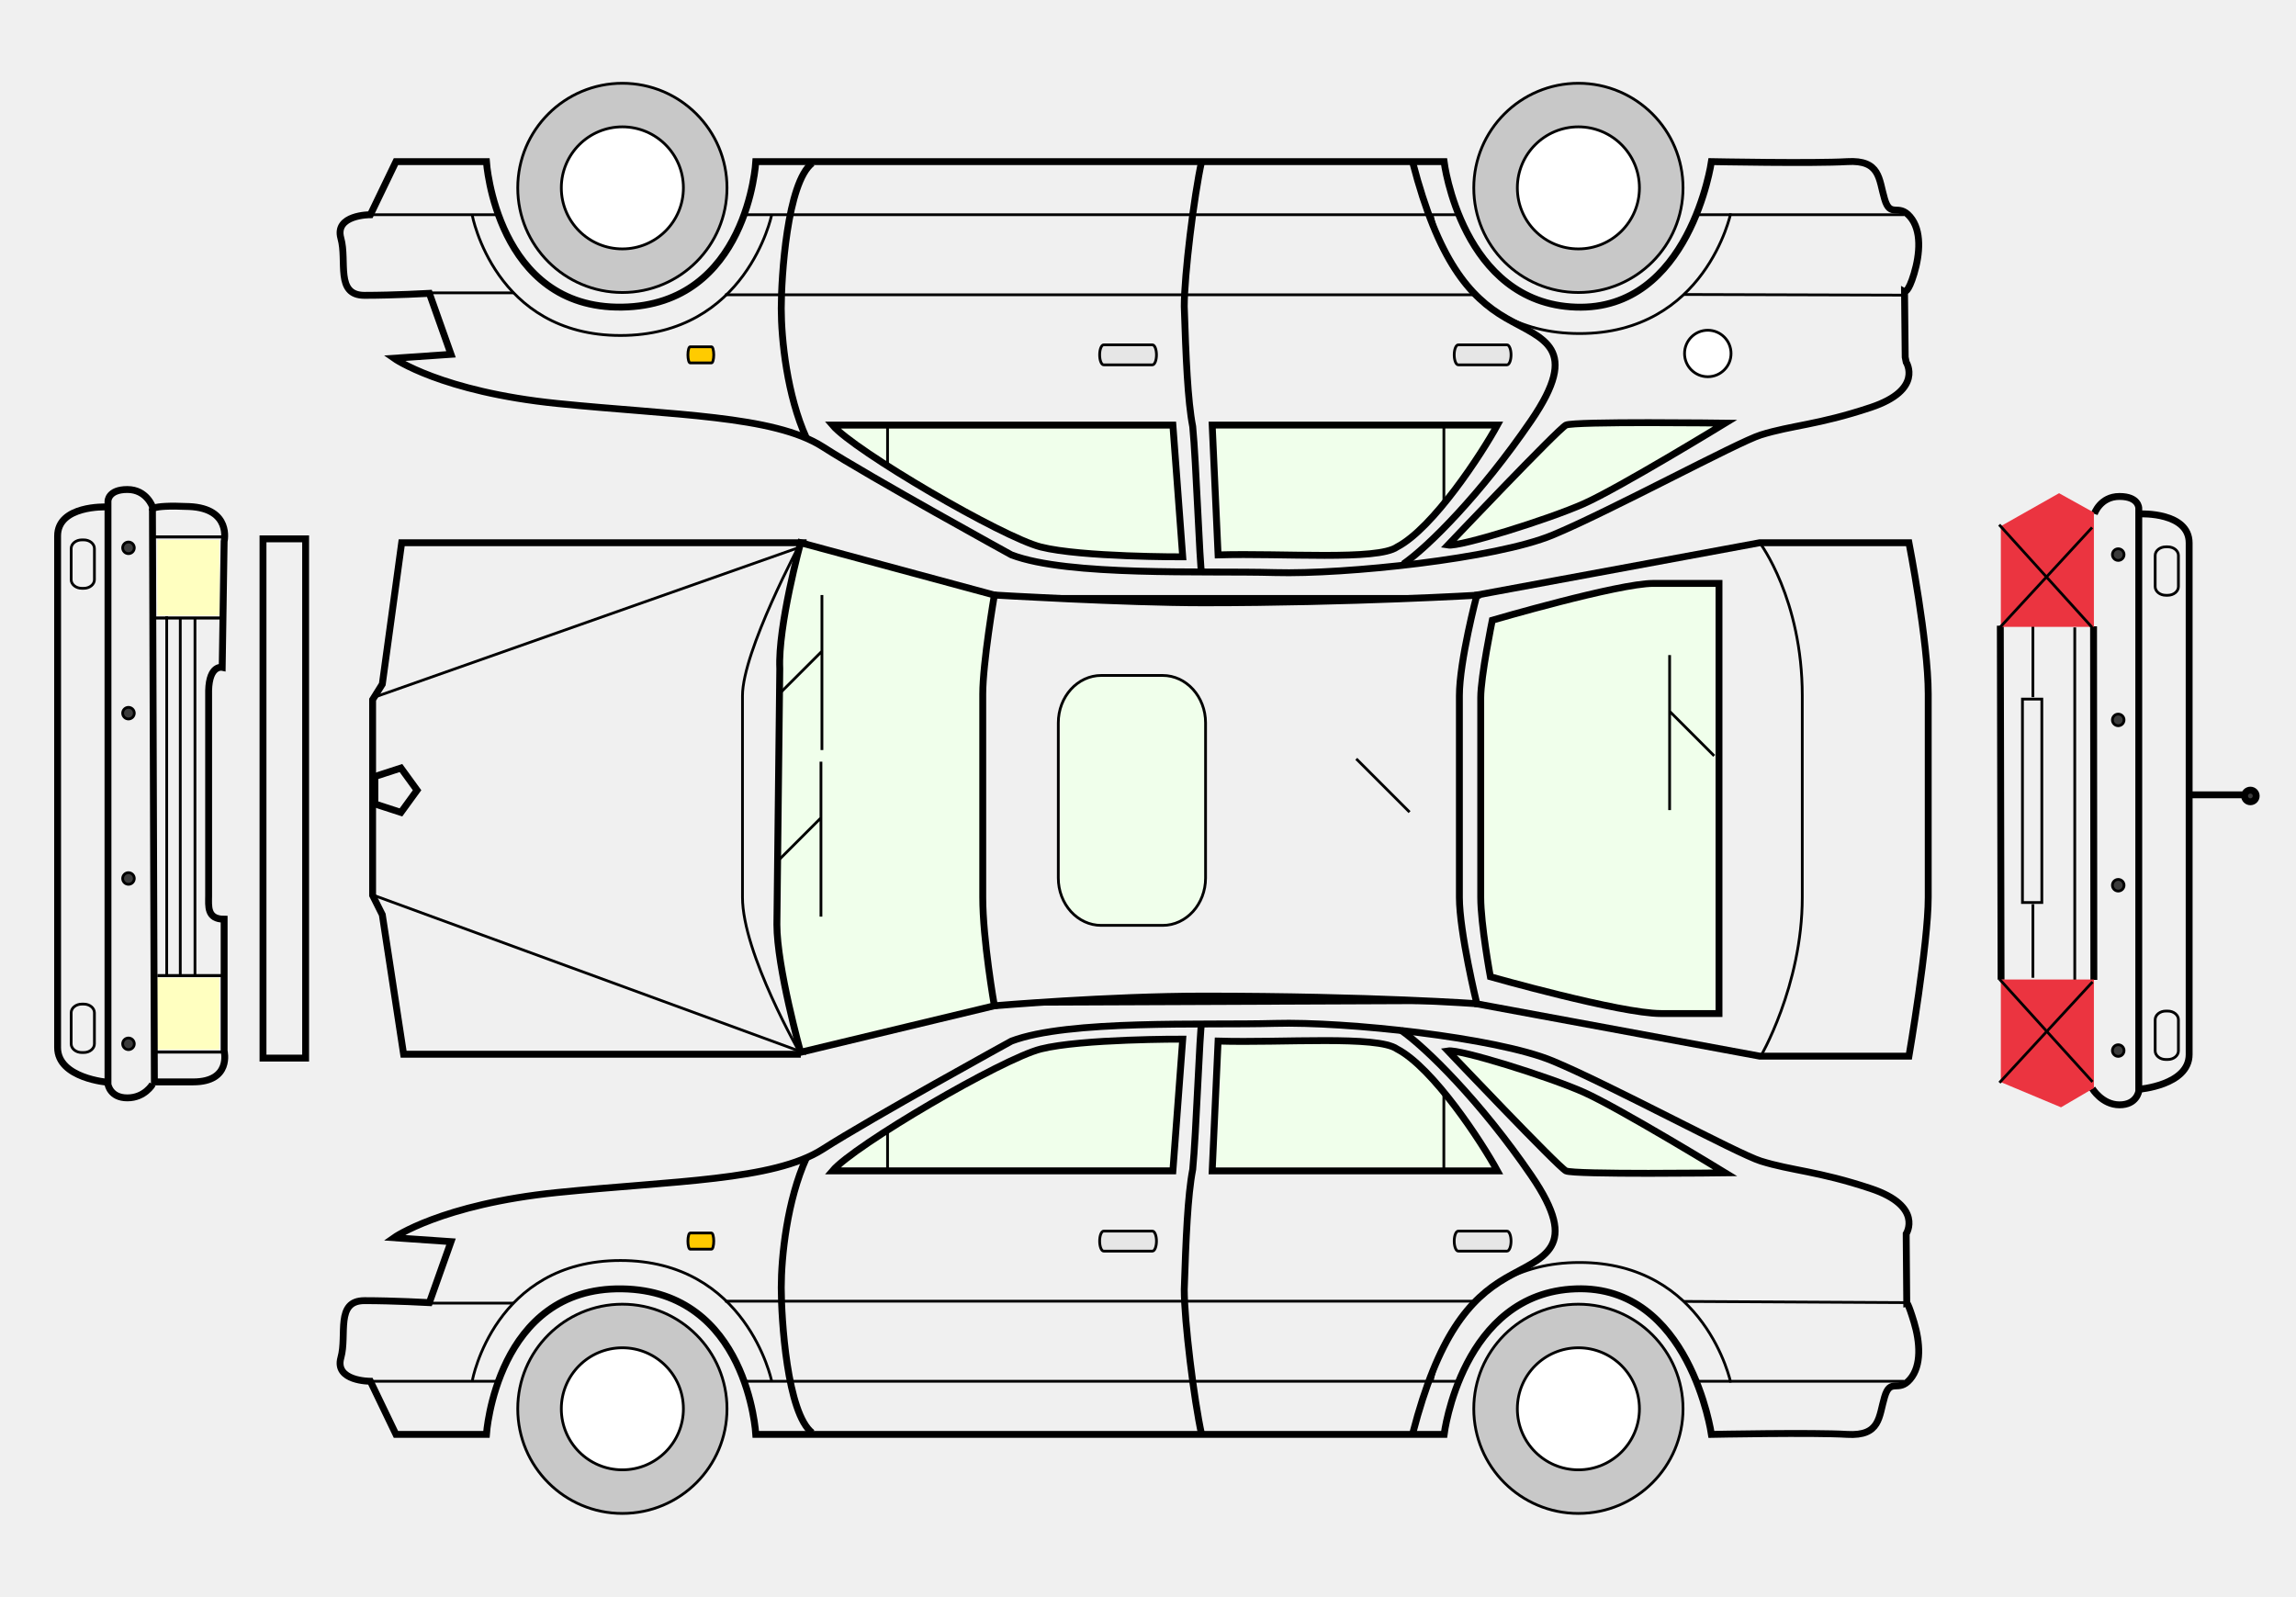
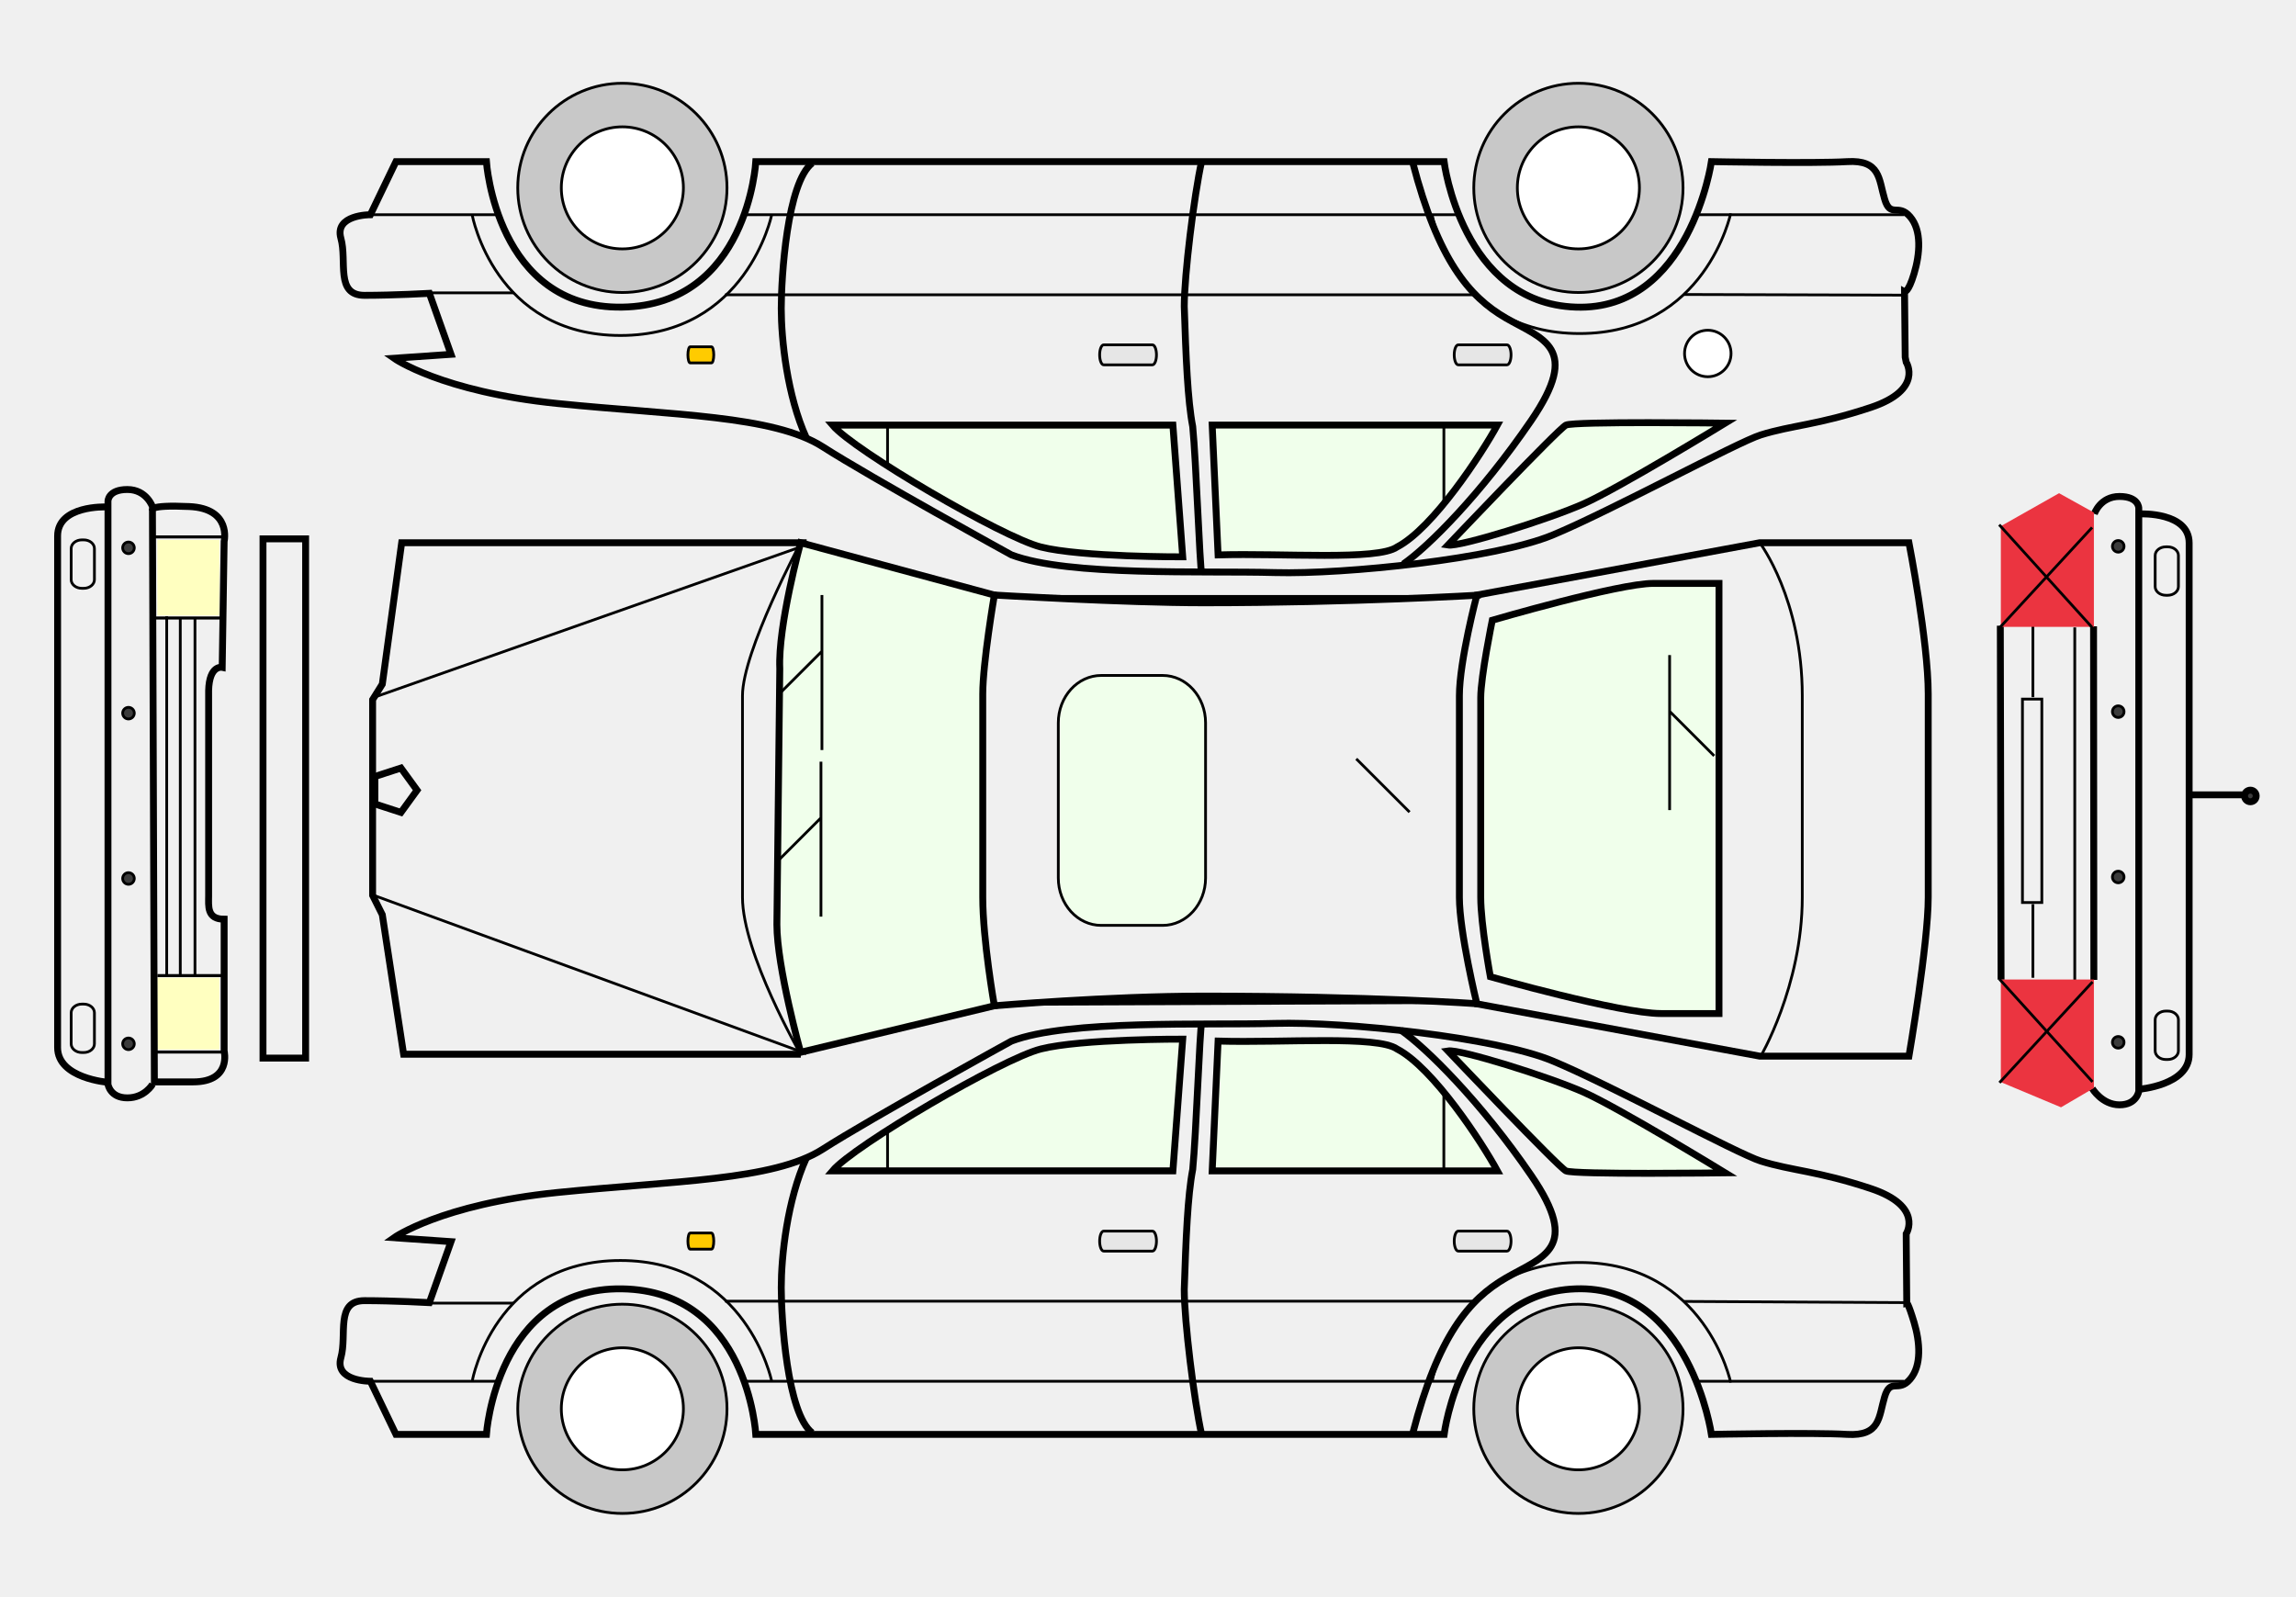
<svg xmlns="http://www.w3.org/2000/svg" id="svg2" viewBox="0 0 1668 1160" version="1.1">
  <g id="on-tampon" transform="translate(268.2148,-256.072)">
    <rect id="sol-on-sis" style="fill:none;stroke:#000000;stroke-width:2" rx="7.742" ry="6.284" height="35.19" width="16.891" y="985.57" x="-216.51" />
    <rect id="sag-on-sis" style="fill:none;stroke:#000000;stroke-width:2" rx="7.742" ry="6.284" height="35.19" width="16.891" y="648.31" x="-216.51" />
    <path id="path4381" style="fill:none;stroke:#000000;stroke-width:5" d="m -191.18,624.38 c 0,0 -35.19,-1.41 -35.19,21.11 v 371.61 c 0,22.5 36.6,25.3 36.6,25.3" />
    <path id="path4377" style="fill:none;stroke:#000000;stroke-width:5" d="m -157.39,624.38 c 0,0 -4.23,-12.67 -18.3,-12.67 -14.08,0 -14.08,8.45 -14.08,8.45 v 423.64 c 0,0 1.41,9.9 14.08,9.9 12.66,0 18.3,-9.9 18.3,-9.9" />
    <path id="path4363" style="fill:#ffffc0;stroke-width:0" d="m -153.88,675.78 v -27.45 h 22.53 22.52 v 27.45 27.45 h -22.52 -22.53 z" />
    <path id="path4361" style="fill:#ffffc0;stroke-width:0" d="m -153.88,992.49 v -26.04 h 22.53 22.52 v 26.04 26.01 h -22.52 -22.53 z" />
    <path id="path4281-8-0" style="fill:none;stroke:#000000;stroke-width:2" d="M -126.57,704.93 V 965.34" />
    <path id="path4281-8" style="fill:none;stroke:#000000;stroke-width:2" d="m -137.24,705.39 v 260.4" />
    <path id="path4281-1" style="fill:none;stroke:#000000;stroke-width:2" d="M -147.1,703.82 V 964.23" />
    <path id="path4247-0" style="fill:none;stroke:#000000;stroke-width:2.2" d="m -153.88,964.87 h 49.27" />
    <path id="path4247-1" style="fill:none;stroke:#000000;stroke-width:2.2" d="m -156.69,705.06 h 49.26" />
    <path id="path4247-2" style="fill:none;stroke:#000000;stroke-width:2.2" d="m -155.14,1020.4 h 49.27" />
    <path id="path4247" style="fill:none;stroke:#000000;stroke-width:2.2" d="m -155.99,646.16 h 49.27" />
    <path id="path4245" style="fill:none;stroke:#000000;stroke-width:5" d="m -106.79,740.92 1.41,-91.5 c 0,0 5.626,-23.93 -25.34,-25.33 -30.97,-1.41 -26.75,2.81 -26.75,2.81 l 1.41,415.2 h 28.15 c 28.156,0 22.53,-22.5 22.53,-22.5 v -95.7 c -12.68,0 -11.27,-9.61 -11.27,-16.89 v -149.2 c 0.45,-18.89 9.86,-16.89 9.86,-16.89 z" />
    <g id="on-tampon-civata" transform="translate(-13.78,15.524)">
      <circle id="path3857" style="fill:#3c3c3c;stroke:#000000;stroke-width:2" transform="translate(-79.458,449.8)" cx="-81.641" cy="188.759" r="4.223" />
      <circle id="path3857-2" style="fill:#3c3c3c;stroke:#000000;stroke-width:2" transform="translate(-79.458,569.92)" cx="-81.641" cy="188.759" r="4.223" />
      <circle id="path3857-3" style="fill:#3c3c3c;stroke:#000000;stroke-width:2" transform="translate(-79.458,690.03)" cx="-81.641" cy="188.759" r="4.223" />
      <circle id="path3857-7" style="fill:#3c3c3c;stroke:#000000;stroke-width:2" transform="translate(-79.458,810.15)" cx="-81.641" cy="188.759" r="4.223" />
    </g>
  </g>
  <defs id="defs582" />
  <g id="layer2" transform="translate(254 -254)">
    <g id="sol" transform="translate(-13.78 3.524)">
      <path style="fill:none" d="m 625.312,1100.852 c -8.602,68.947 -3.512,94.48 2.675,152.882 l 168.091,0.103 c 23.619,-69.966 72.194,-82.492 82.833,-91.029 20.101,-15.155 0.16,-46.178 -10.9,-63.545 -26.882,-40.156 -58.213,-69.252 -88.897,-99.956 -45.488,-3.122 -90.203,-3.978 -134.574,-3.823 l -1.38,10.321 c 57.786,-0.146 117.95,-0.523 127.444,4.036 38.049,22.982 52.68,56.16 75.686,89.669 l 8.737,45.623 c 5.722,7.58 0.039,12.989 0.365,14.054 l -37.136,-0.381 c -2.511,-4.98 -1.748,-10.045 -0.002,-13.984 l 44.576,0.896 -10.077,-44.249 -213.619,1.421 6.365,-106.806 -11.16,-0.78 z" id="sol-arka-kapi" />
      <path d="m 339.961,1102.764 c -18.863,51.708 -19.755,116.993 -3.912,150.346 l 287.683,1.061 c -2.865,-96.77 -1.86,-56.764 1.058,-153.193 2.14,-12.755 6.653,-96.457 7.72,-106.382 0.229,-2.132 -93.06,4.781 -94.529,4.752 -14.012,-0.276 -46.946,6.357 -49.715,11.498 -0.994,1.844 -143.713,80.539 -143.532,83.011 0.084,1.144 3.993,-12.896 0.183,0.089 -2.648,9.025 -8.015,26.811 16.503,8.407 27.722,-20.808 110.33,-71.439 144.192,-85.088 25.35,-10.218 55.264,-9.863 58.081,-10.003 32.606,-1.62 58.014,-7.357 54.89,-0.433 -7.249,16.065 -9.617,94.273 -16.513,94.933 -1.927,0.184 -6.623,44.881 -3.935,43.67 2.824,-1.273 3.906,14.043 -0.439,14.013 -0.725,0 -36.257,0.188 -37.125,0.109 -1.937,-0.176 -1.797,-14.225 -0.586,-14.434 2.718,-0.47 45.412,0.303 41.957,-0.388 -4.618,-0.923 13.609,-43.197 7.117,-43.373 -82,-2.214 -242.432,-1.877 -267.973,-1.319 z" id="sol-on-kapi" style="fill:none" />
      <path id="sol-arka-cam" style="stroke:#000000;stroke-width:5;fill:#f0ffeb" d="m898.7 752.84-4.29 94.32h207.19c-11.3-20.75-46.6-74.9-72.9-88.57-14.3-10-82.86-4.33-130-5.75z" transform="translate(-254 254)" />
      <path style="fill:none" d="m 897.958,1102.323 117.955,1.781 -90.476,-54.488 -110.77,-34.15 -27.947,-12.23 7.226,-1.309 82.852,16.454 149.107,70.352 105.991,29.98 c 7.398,6.566 15.014,13.102 15.646,20.578 l -3.507,14.829 1.255,42.761 11.005,36.191 -12.207,24.976 -11.992,-0.18 -14.727,33.426 -113.774,0.892 -10.424,-38.044 23.725,-0.755 c -3.847,-23.219 -19.733,-42.114 -35.39,-59.389 -26.522,-19.696 -40.463,-22.375 -62.398,-26.914 l -47.248,4.846 18.924,-23.275 -15.623,-39.781 c -26.28,-35.869 -55.982,-75.523 -93.757,-105.68 l 6.527,-1.154 9.704,-0.012 17.475,15.441 6.698,7.67 75.467,75.97 z" id="sol-arka-camurluk" />
      <path style="opacity:0.81;fill:none" d="m 101.911,1253.006 21.091,1.459 -9.744,37.201 -65.397,0.845 -16.72,-39.514 -0.707,-1.496 c -2.743,-0.024 -6.867,-0.051 -11.537,-1.377 -2.052,-0.621 -3.992,-1.402 -5.758,-2.43 -1.347,-1.126 -2.734,-2.198 -3.39,-4.287 -1.416,-3.494 1.104,-8.021 1.35,-12.677 0.851,-12.32 -0.029,-26.158 5.01,-30.278 1.64,-1.48 4.298,-2.295 6.794,-2.549 16.762,-0.203 33.518,0.602 50.467,1.554 l 17.512,-49.153 -36.471,-2.729 c 23.316,-11.823 63.293,-24.993 118.468,-29.027 24.638,-1.801 54.362,-4.691 88.866,-7.693 25.631,-2.23 51.658,-5.199 79.071,-14.316 -22.717,62.609 -16.628,108.216 -9.679,156.621 l -9.917,-0.054 c -12.742,-46.324 -46.806,-87.516 -111.362,-87.915 -53.561,0.14 -92.768,31.282 -107.948,87.809 z" id="sol-on-camurluk" />
      <path style="fill:none" d="m 309.438,1291.673 320.273,-1.515 -5.676,-35.262 -323.907,-0.725 c 5.117,10.733 6.635,28.458 9.311,37.502 z" id="sol-on-etek" />
      <path style="fill:none;stroke:none;stroke-width:2" d="m 103.254,1253.464 c 0.798,-9.98 20.174,-87.255 106.924,-87.781 73.468,0.08 101.297,53.57 110.351,88.116 l -21.968,0.14 c -5.67,-13.799 -23.283,-65.304 -87.741,-67.138 -61.236,0.94 -82.047,53.987 -88.153,66.981 z" id="sol-on-dodik" />
      <path style="opacity:0.81;fill:none" d="m 789.002,1290.056 17.665,0.189 c 5.837,-39.494 35.223,-105.136 98.203,-105.874 67.196,-2.115 89.443,68.641 89.443,68.641 l 21.317,0.03 c -2.797,-5.426 -15.452,-84.954 -110.787,-84.365 -74.807,0.688 -94.817,63.859 -102.055,79.227 -6.325,15.097 -9.243,28.134 -13.787,42.153 z" id="sol-arka-dodik" />
      <path id="path3070" style="fill:none;stroke:#000000;stroke-width:5" d="M 748.57,752.86 C 790,737.14 888.57,741.43 940,740 c 51.43,-1.43 160.5,10.23 201.4,27.14 41,16.93 134.8,67.66 151.5,72.86 22.8,7.14 41.4,7.14 80,20 38.5,12.86 25.7,32.86 25.7,32.86 l 0.015,4.414 0.383,45.87 c 0,0 1.002,-0.284 5.302,13.996 4.3,14.29 5.7,31.43 -2.9,41.43 -8.5,10.03 -14.3,-1.43 -18.5,12.83 -4.3,14.3 -2.9,28.6 -27.2,27.2 -24.3,-1.5 -98.6,0 -98.6,0 0,0 -15.7,-108.6 -98.5,-105.74 -82.9,2.85 -95.7,105.74 -95.7,105.74 H 562.86 c 0,0 -5.72,-104.31 -97.15,-105.74 -91.42,-1.43 -98.57,105.74 -98.57,105.74 H 301.43 L 282.86,1000 c -0.52,0 -26.25,0 -21.43,-17.14 4.65,-16.56 -4.29,-41.43 17.14,-41.43 21.43,0 47.14,1.43 47.14,1.43 L 341.43,898.57 300,895.71 c 0,0 34.29,-24.28 118.57,-32.85 84.29,-8.57 157.14,-8.57 192.86,-31.43 35.71,-22.86 137.14,-78.57 137.14,-78.57 z" transform="translate(-254,254)" />
      <path id="path3846" d="m282.86 1e3h92.85" style="stroke:#000000;stroke-width:2;fill:none" transform="translate(-254 254)" />
      <path id="sol-on-cam" style="stroke:#000000;stroke-width:5;fill:#f0ffeb" d="m618.57 847.14c15.72-18.57 123.38-81.52 151.43-88.57 29.5-7.41 103-7.14 103-7.14l-7.14 95.71z" transform="translate(-254 254)" />
      <path id="path3850" d="m555.71 1e3h517.19" style="stroke:#000000;stroke-width:2;fill:none" transform="translate(-254 254)" />
      <path id="path3852" d="m1245.7 1e3h151.4" style="stroke:#000000;stroke-width:2;fill:none" transform="translate(-254 254)" />
      <path id="path3888" d="m658.57 817.14v28.57" style="stroke:#000000;stroke-width:2;fill:none" transform="translate(-254 254)" />
      <path id="sol-arka-kelebek" style="stroke:#000000;stroke-width:5;fill:#f0ffeb" d="m1065.7 760s80 84.29 85.7 87.14c5.7 2.86 115.7 1.43 115.7 1.43s-77.1-47.14-102.8-58.57-90-31.43-98.6-30z" transform="translate(-254 254)" />
      <path id="path3900" style="stroke:#000000;stroke-width:5;fill:none" d="m599.64 837.66c-14.08 30.97-18.3 71.79-18.3 94.31s4.22 91.53 22.52 105.53" transform="translate(-254 254)" />
      <path id="path3900-6" d="m632.78 993.13c-1.4 5.63-4.04 81.87-6.51 106.97-3.67 18.7-4.98 51.2-6.15 87.3 0 22.5 7.03 80.2 12.66 105.5" style="stroke:#000000;stroke-width:5;fill:none" />
      <path id="path2493" d="m 356.945,999.305 c 0,0 16.065,-87.045 107.565,-87.045 91.49,0 109.79,87.27 109.79,87.27" style="fill:none;stroke:#000000;stroke-width:2" transform="translate(-254,254)" />
      <path id="path2625" d="m800.29 1253.5s15.48-85.8 106.98-85.8c91.49 0 109.83 87.2 109.83 87.2" style="stroke:#000000;stroke-width:2;fill:none" />
      <path id="path3940" style="stroke:#000000;stroke-width:2;fill:none" d="m323.75 943.23h63.34" transform="translate(-254 254)" />
      <path id="path3942" style="fill:none;stroke:#000000;stroke-width:5" d="m 1031.381,744.844 c 18.3,12.67 58.119,51.996 94.719,105.486 36.6,53.49 8.4,59.12 -18.3,74.6 -26.8,15.49 -49.3,42.23 -67.6,112.57" transform="translate(-254,254)" />
      <path id="path3944" d="M 1144.129,1196.854 983.28,1196" style="fill:none;stroke:#000000;stroke-width:2" />
      <path id="path3946" d="m540.52 941.82h544.78" style="stroke:#000000;stroke-width:2;fill:none" transform="translate(-254 254)" />
      <path id="path3948" d="m1062.7 791.21v54.9" style="stroke:#000000;stroke-width:2;fill:none" transform="translate(-254 254)" />
      <rect id="sol-on-kapi-kolu" style="stroke:#000000;stroke-width:2;fill:#e6e6e6" rx="2.933" ry="7.379" height="14.541" width="41.286" y="1144.9" x="558.65" />
      <rect id="sol-arka-kapi-kolu" style="stroke:#000000;stroke-width:2;fill:#e6e6e6" rx="2.933" ry="7.379" height="14.541" width="41.286" y="1144.9" x="816.24" />
      <rect id="rect4014" style="stroke:#000000;stroke-width:2;fill:#ffcb00" rx="1.63" ry="7.692" height="11.738" width="18.776" y="1146.3" x="259.53" />
      <path style="fill:none" d="m 628.775,1254.972 c 1.941,11.745 3.556,23.717 5.945,35.151 l 149.33,-0.053 10.747,-35.068 z" id="path703" />
    </g>
    <g id="ust" transform="translate(-13.78 15.524)">
      <path style="fill:none" d="m 481.378,968.984 -8.404,-77.522 0.278,-161.782 80.022,-0.056 c -9.475,1.672 -19.48,9.527 -25.133,29.904 l -0.461,118.904 c 5.864,10.667 -1.473,21.272 27.113,32.743 l 53.689,-0.411 c 26.2,-8.752 23.678,-19.078 27.435,-29.254 l -0.786,-124.42 c -0.942,-9.715 -8.386,-21.097 -24.213,-27.747 l -138.207,1.22 9.355,-58.747 132.178,2.108 234.257,-3.675 -11.753,65.802 -1.624,160.406 12.924,70.887 -141.543,-3.84 z" id="tavan" />
      <path style="fill:#f0ffeb" d="m 529.336,756.966 0.014,127.134 c 5.652,22.591 20.205,25.38 27.211,26.078 l 54.842,-0.015 c 16.46,-6.481 19.848,-16.441 24.054,-26.827 l -0.137,-126.73 c -5.819,-9.46 -4.033,-20.158 -25.929,-27.001 l -53.844,-0.45 c -19.837,5.47 -22.131,16.945 -26.21,27.81 z" id="sunroof" />
      <path style="fill:none" d="m 1009.525,976.001 -1.235,24.199 31.377,6.004 106.989,-0.753 14.201,-99.988 0.343,-166.191 -13.85,-104.708 -109.558,-2.512 -205.092,39.832 -12.197,66.175 0.574,159.756 11.173,69.991 176.498,33.479 1.183,-28.052 -63.686,-0.524 -104.329,-24.357 -6.241,-49.602 -0.431,-158.668 7.484,-52.685 110.308,-25.331 56.751,1.86 z" id="bagaj-kapisi" />
      <path id="arka-cam" style="stroke:#000000;stroke-width:5;fill:#f0ffeb" d="m1097.9 435.09s-8.4 40.82-8.4 56.3v144.98c0 19.71 7 57.72 7 57.72s94.3 26.74 123.9 26.74h42.2v-312.49h-47.8c-25.4 0-116.9 26.75-116.9 26.75z" transform="translate(-254 254)" />
      <path id="path4141" style="stroke:#000000;stroke-width:5;fill:none" d="m99.998 388.64-11.712 16.12-18.95-6.16v-19.92l18.95-6.16z" transform="translate(-37.23 423.95)" />
      <path id="path4143" d="m31.742 745.02 315.3-111.2" style="stroke:#000000;stroke-width:2;fill:none" />
      <path id="path4145" d="m30.334 888.6 315.31 115.4" style="stroke:#000000;stroke-width:2;fill:none" />
      <path id="on-cam" style="stroke:#000000;stroke-width:5;fill:#f0ffeb" d="m595.41 378.78 140.76 38.01s-8.44 49.22-8.44 71.96v147.62c0 30.97 8.44 78.83 8.44 78.83l-140.76 33.78s-17.24-61.9-17.24-92.9c0.38-33.8 1.76-154.8 2.11-185.8-1.41-30.97 15.13-91.5 15.13-91.5z" transform="translate(-254 254)" />
      <path id="kaput" d="m345.78 632.78h-294.19l-14.076 102.76-7.038 11.26v142.17l7.038 14.07 15.483 101.36h288.55" style="stroke:#000000;stroke-width:5;fill:none" />
      <path id="path18348" style="stroke:#000000;stroke-width:5;fill:none" d="m1086.7 416.79s-12.7 47.86-12.7 73.19v146.39c0 25.34 12.7 77.42 12.7 77.42l205.5 38.01h108.4s14-81.64 14-115.43v-147.79c0-38.01-14-109.8-14-109.8h-108.4z" transform="translate(-254 254)" />
      <path id="path4207" d="m1292.2 378.78s30.9 40.83 30.9 111.2v146.39c0 64.75-30.9 116.84-30.9 116.84" style="stroke:#000000;stroke-width:2;fill:none" transform="translate(-254 254)" />
      <path id="path4209" d="m578.52 489.98 32.38-32.37v-40.82 112.61" style="stroke:#000000;stroke-width:2;fill:none" transform="translate(-254 254)" />
      <path id="path4209-7" d="m323.82 865.04 32.37-32.38v-40.82 112.61" style="stroke:#000000;stroke-width:2;fill:none" />
      <path id="path4209-76" d="m1005.1 787.62-32.38-32.37v-40.82 112.6" style="stroke:#000000;stroke-width:2;fill:none" />
      <path id="path4243" style="stroke:#000000;stroke-width:2;fill:none" d="m595.41 378.78s-42.23 78.83-42.23 111.2v146.39c0 40.82 42.23 114.02 42.23 114.02" transform="translate(-254 254)" />
      <path id="path18559" style="stroke:#000000;stroke-width:5" d="m736.17 416.79s94.31 5.63 152.02 5.63c106.98 0 201.31-5.63 201.31-5.63m-1.4 297s-77.4-5.63-199.91-5.63c-68.97 0-152.02 7.04-152.02 7.04" transform="translate(-254 254)" />
      <rect id="rect2361" style="stroke:#000000;stroke-width:2;fill:none" rx="31.19" ry="34.436" height="181.58" width="106.98" y="729.21" x="528.62" />
      <path id="path3855" style="fill:none;stroke:#000000;stroke-width:2" d="m 783.801,828.489 -38.71,-38.71" />
      <path d="m 833.253,670.906 c -108.818,5.765 -235.285,11.674 -350.385,-1.928 -12.666,105.038 -10.678,209.725 -0.173,301.982 155.514,-17.409 246.495,-7.608 349.776,-2.993 -14.902,-71.002 -20.8,-243.072 0.782,-297.061 z" id="path1477" style="fill:none" />
      <path style="fill:none;stroke-width:0.989" d="m 534.999,741.72 c -12.88,8.256 -9.781,151.863 -0.587,157.763 26.712,23.794 84.938,9.669 94.024,2.695 16.61,-41.367 6.491,-155.436 2.024,-160.571 -3.938,-14.254 -78.746,-22.764 -95.462,0.112 z" id="path18751" />
    </g>
    <g id="sag" transform="translate(-13.78 15.524)">
      <path style="fill:none" d="m 626.205,395.413 -6.175,59.682 6.653,94.521 6.454,104.105 c 48.85,-1.208 97.881,0.317 146.423,-5.525 31.664,-30.401 56.531,-47.605 87.442,-95.491 l 23.945,-48.552 -7.209,-16.643 c -26.649,-20.372 -18.475,0.629 -27.712,0.944 0.592,4.322 2.133,8.366 -0.102,13.163 l -10.292,45.598 c -13.167,23.761 -28.876,48.623 -48.557,71.48 -8.793,8.413 -19.238,14.311 -29.375,20.678 -41.458,2.923 -82.916,1.924 -124.374,2.462 l -1.622,-93.609 205.665,-1.978 8.62,-43.434 -6.775,0.278 -31.352,-0.139 c -1.2,-4.784 -1.069,-9.788 0.424,-14.119 l 64.724,-0.071 c -8.556,-9.052 0.925,-0.661 -11.016,-8.765 -70.436,-39.717 -57.452,-57.282 -74.412,-84.926 z" id="sag-arka-kapi" />
      <path style="fill:none" d="m 122.448,394.703 -19.142,0.336 7.362,23.617 c 6.157,14.315 15.271,24.201 24.177,34.401 43.807,37.887 85.646,27.109 71.15,29.325 30.466,1.723 51.823,-9.697 73.108,-21.219 12.761,-11.377 23.242,-23.704 29.8,-37.666 4.121,-9.555 9.038,-18.687 11.367,-29.198 l -20.109,-0.279 c -6.358,14.976 -13.934,28.244 -23.689,41.659 -15.867,10.9 -31.926,21.577 -53.745,25.582 -17.023,1.727 -33.618,-1.318 -49.976,-6.993 -11.218,-7.734 -23.778,-14.072 -32.15,-24.768 z" id="sag-on-dodik" />
-       <path style="fill:none" d="m 335.381,394.54 c -3.746,25.32 -5.313,50.971 -6.517,76.676 2.375,28.701 6.906,55.91 14.416,83.826 l 155.914,88.771 38.304,5.752 96.023,4.232 -8.29,-112.698 -15.343,2 8.286,98.618 -86.406,-4.398 c -10.143,5.627 -113.059,-45.072 -166.251,-89.967 62.212,-0.44 218.243,2.611 241.32,0.342 l -3.06,-45.088 c -17.721,1.943 -28.975,0.543 -43.392,0.779 -2.712,-4.834 -2.348,-9.668 -0.042,-14.502 l 37.609,0.026 c 1.226,3.499 3.066,6.54 1.25,12.309 l 3.465,21.803 3.946,24.832 19.39,-2.813 c -4.455,-31.286 -4.838,-63.428 -6.108,-95.501 1.525,-33.327 1.506,-25.616 6.65,-56.031 -45.703,4.17 -195.429,-0.251 -291.163,1.033 z" id="path24075" />
+       <path style="fill:none" d="m 335.381,394.54 c -3.746,25.32 -5.313,50.971 -6.517,76.676 2.375,28.701 6.906,55.91 14.416,83.826 l 155.914,88.771 38.304,5.752 96.023,4.232 -8.29,-112.698 -15.343,2 8.286,98.618 -86.406,-4.398 c -10.143,5.627 -113.059,-45.072 -166.251,-89.967 62.212,-0.44 218.243,2.611 241.32,0.342 l -3.06,-45.088 c -17.721,1.943 -28.975,0.543 -43.392,0.779 -2.712,-4.834 -2.348,-9.668 -0.042,-14.502 l 37.609,0.026 c 1.226,3.499 3.066,6.54 1.25,12.309 l 3.465,21.803 3.946,24.832 19.39,-2.813 c -4.455,-31.286 -4.838,-63.428 -6.108,-95.501 1.525,-33.327 1.506,-25.616 6.65,-56.031 -45.703,4.17 -195.429,-0.251 -291.163,1.033 z" id="sag-on-kapi" />
      <path style="fill:none" d="m 782.101,648.663 c 34.679,-4.251 69.863,-10.977 105.615,-20.493 l 153.697,-74.425 36.805,-8.399 v -9.911 l -65.716,2.529 -2.273,9.517 -97.849,56.232 c -30.899,11.325 -61.848,22.48 -93.897,29.89 l -6.343,0.348 85.694,-88.065 c 62.757,-0.608 137.824,6.816 188.271,-1.823 l 48.925,-14.77 c 5.72,-4.356 9.528,-12.176 13.368,-19.94 -5.945,-16.815 -3.139,-37.271 -4.898,-56.723 5.259,-11.817 11.061,-23.245 10.788,-39.036 -1.497,-7.654 -3.443,-14.959 -8.579,-19.787 -4.142,-4.257 -8.32,-2.297 -12.482,-3.09 l -10.085,-27.704 c -7.178,-4.69 -10.807,-6.362 -12.835,-6.976 l -106.553,-0.727 -12.816,39.277 26.311,-0.078 c -3.792,20.102 -16.604,39.222 -33.82,57.864 -11.788,14.403 -34.793,23.327 -60.025,27.346 -18.929,3.975 -41.632,-1.032 -64.756,-7.04 l 28.312,18.993 c 2.347,9.212 2.913,18.309 -0.861,27.126 -28.92,52.051 -64.947,88.574 -103.999,129.867 z" id="sag-arka-camurluk" />
      <path style="fill:none" d="M 46.612,501.065 86.965,497.815 71.916,451.175 17.036,452.317 C 3.286,433.114 10.192,420.722 6.77,404.924 10.827,397.674 19.802,395.627 29.584,394.435 l 18.625,-38.244 65.399,0.384 7.473,37.845 -19.142,-0.158 7.649,22.575 c 6.34,13.378 13.035,26.257 23.839,36.085 25.555,23.687 39.789,23.749 56.689,27.816 6.911,1.663 13.609,0.614 22.032,1.745 16.104,-0.066 29.932,-2.387 44.329,-9.053 11.11,-5.144 23.478,-13.336 32.55,-22.055 15.245,-16.197 26.34,-34.637 32.015,-56.145 l 13.021,-0.666 c -15.048,123.492 2.386,113.703 9.936,160.699 -60.35,-17.104 -127.607,-22.686 -194.279,-25.81 -41.678,-1.953 -75.19,-18.767 -103.109,-28.387 z" id="sag-on-camurluk" />
      <path style="fill:none" d="m 820.256,393.674 -9.498,-38.318 -178.506,0.983 -6.899,42.227 c 172.497,-1.221 22.373,-4.66 194.903,-4.891 z" id="sag-arka-etek" />
      <path style="fill:none" d="m 626.851,394.447 6.552,-37.294 -286.103,-1.258 c -7.273,12.31 -11.142,25.021 -13.466,37.913 z" id="sag-on-etek" />
      <path style="fill:none" d="m 798.509,395.179 21.397,-0.659 c 14.665,26.857 21.881,59.663 88.477,67.743 58.771,-15.871 58.029,-21.814 84.859,-68.503 l 24.245,1.368 c -16.301,38.311 -32.851,82.095 -111.642,86.012 -70.219,-5.042 -89.352,-44.598 -107.336,-85.961 z" id="sag-arka-dodik" />
      <path id="path3070-9" d="m 494.57,641.61 c 41.43,15.72 140,11.43 191.43,12.86 51.43,1.43 160.47,-10.23 201.43,-27.14 40.99,-16.93 134.77,-67.66 151.47,-72.86 22.8,-7.14 41.4,-7.14 80,-20 38.5,-12.86 25.7,-32.86 25.7,-32.86 l -0.73,-3.645 -0.494,-47.703 c 0,0 2.624,1.348 6.924,-12.932 4.3,-14.29 5.7,-31.43 -2.9,-41.43 -8.5,-10 -14.3,1.43 -18.5,-12.86 -4.3,-14.28 -2.9,-28.57 -27.2,-27.14 -24.3,1.43 -98.6,0 -98.6,0 0,0 -15.67,108.57 -98.53,105.71 C 821.71,458.76 808.86,355.9 808.86,355.9 h -500 c 0,0 -5.72,104.29 -97.15,105.71 C 120.29,463.04 113.14,355.9 113.14,355.9 H 47.429 l -18.572,38.57 c -0.515,0 -26.243,0 -21.428,17.14 4.651,16.57 -4.286,41.43 17.142,41.43 21.429,0 47.143,-1.43 47.143,-1.43 L 87.429,495.9 46,498.76 c 0,0 34.286,24.28 118.57,32.85 84.29,8.58 157.14,8.58 192.86,31.43 35.71,22.86 137.14,78.57 137.14,78.57 z" style="fill:none;stroke:#000000;stroke-width:5" />
      <path id="path3846-2" d="m28.857 394.47h92.853" style="stroke:#000000;stroke-width:2;fill:none" />
      <path id="path3850-6" d="m301.71 394.47h517.15" style="stroke:#000000;stroke-width:2;fill:none" />
      <path id="path3852-6" d="m991.71 394.47h151.39" style="stroke:#000000;stroke-width:2;fill:none" />
      <path id="sag-on-cam" d="m364.57 547.33c15.72 18.57 123.38 81.52 151.43 88.57 29.5 7.41 103 7.14 103 7.14l-7.14-95.71z" style="stroke:#000000;stroke-width:5;fill:#f0ffeb" />
      <path id="path3888-9" d="m404.57 577.33v-28.57" style="stroke:#000000;stroke-width:2;fill:none" />
      <path id="path682" d="m644.7 641.63-4.29-94.32h207.17c-11.31 20.75-46.62 74.9-72.86 88.57-14.29 10-82.88 4.33-130.02 5.75z" style="stroke:#000000;stroke-width:5;fill:#f0ffeb" />
      <path id="sag-arka-cam" d="m811.71 634.47s80-84.28 85.72-87.14c5.71-2.86 115.67-1.43 115.67-1.43s-77.1 47.14-102.81 58.57c-25.72 11.43-90 31.43-98.58 30z" style="stroke:#000000;stroke-width:5;fill:#f0ffeb" />
      <path id="path3900-4" d="m345.64 556.81c-14.08-30.97-18.3-71.79-18.3-94.31s4.22-91.49 22.52-105.57" style="stroke:#000000;stroke-width:5;fill:none" />
      <path id="path3900-6-8" d="m632.78 655.34c-1.4-5.63-4.04-81.9-6.51-106.93-3.67-18.72-4.98-51.22-6.15-87.32 0-22.52 7.03-80.23 12.66-105.57" style="stroke:#000000;stroke-width:5;fill:none" />
      <path id="path24329" d="m 102.818,394.709 c 0,0 16.192,87.501 107.692,87.501 91.49,0 109.79,-87.27 109.79,-87.27" style="fill:none;stroke:#000000;stroke-width:2" />
      <path id="path20257" d="m800.29 394.94s15.48 85.86 106.98 85.86c91.49 0 109.83-87.27 109.83-87.27" style="stroke:#000000;stroke-width:2;fill:none" />
      <path id="path3940-7" d="m69.747 451.24h63.343" style="stroke:#000000;stroke-width:2;fill:none" />
      <path id="path3942-2" d="m779.17 648.3c18.3-12.66 56.31-50.67 92.91-104.16 36.59-53.49 8.44-59.12-18.3-74.6-26.75-15.48-49.27-42.23-67.57-112.61" style="stroke:#000000;stroke-width:5;fill:none" />
      <path id="path3944-7" d="M 1143.072,452.894 983.28,452.43" style="fill:none;stroke:#000000;stroke-width:2" />
      <path id="path3946-2" d="m286.52 452.65h544.74" style="stroke:#000000;stroke-width:2;fill:none" />
      <path id="path3948-2" d="m808.73 603.26v-54.9" style="stroke:#000000;stroke-width:2;fill:none" />
-       <rect id="sag-on-kapi" ry="7.379" style="stroke:#000000;stroke-width:2;fill:#e6e6e6" rx="2.933" transform="scale(1,-1)" height="14.541" width="41.286" y="-503.55" x="558.65" />
+       <rect id="rect1888" ry="7.379" style="stroke:#000000;stroke-width:2;fill:#e6e6e6" rx="2.933" transform="scale(1,-1)" height="14.541" width="41.286" y="-503.55" x="558.65" />
      <rect id="sag-arka-kapi-kolu" ry="7.379" style="stroke:#000000;stroke-width:2;fill:#e6e6e6" rx="2.933" transform="scale(1,-1)" height="14.541" width="41.286" y="-503.55" x="816.24" />
      <rect id="rect4014-0" ry="7.692" style="stroke:#000000;stroke-width:2;fill:#ffcb00" rx="1.63" transform="scale(1,-1)" height="11.738" width="18.776" y="-502.15" x="259.53" />
      <path id="yakit-depo-kapagi" style="stroke:#000000;stroke-width:2;fill:#ffffff" transform="translate(941.34 284.01)" d="m76.01 211.28c0 9.33-7.562 16.89-16.891 16.89s-16.891-7.56-16.891-16.89 7.562-16.89 16.891-16.89 16.891 7.56 16.891 16.89z" />
    </g>
    <rect id="on-tampon-demir" style="stroke:#000000;stroke-width:5;fill:none" height="377.24" width="30.967" y="645.49" x="-62.939" />
    <g id="on-sol-lastik">
      <path id="path4610" style="stroke:#000000;stroke-width:2;fill:#c8c8c8" transform="translate(78.489 1074.7)" d="m195.66 202.84a76.01 76.01 0 1 1 -152.02 0 76.01 76.01 0 1 1 152.02 0z" />
      <path id="path4612" style="stroke:#000000;stroke-width:2;fill:#ffffff" transform="translate(94.676 1204.9)" d="m147.8 72.633a44.339 44.339 0 1 1 -88.681 0 44.339 44.339 0 1 1 88.681 0z" />
    </g>
    <g id="on-sag-lastik">
      <path id="path4610-9" style="stroke:#000000;stroke-width:2;fill:#c8c8c8" transform="translate(78.489 187.66)" d="m195.66 202.84a76.01 76.01 0 1 1 -152.02 0 76.01 76.01 0 1 1 152.02 0z" />
      <path id="path4612-4" style="stroke:#000000;stroke-width:2;fill:#ffffff" transform="translate(94.676 317.86)" d="m147.8 72.633a44.339 44.339 0 1 1 -88.681 0 44.339 44.339 0 1 1 88.681 0z" />
    </g>
    <g id="arka-sag-lastik">
      <path id="path4610-5" style="stroke:#000000;stroke-width:2;fill:#c8c8c8" transform="translate(773.03 187.66)" d="m195.66 202.84a76.01 76.01 0 1 1 -152.02 0 76.01 76.01 0 1 1 152.02 0z" />
      <path id="path4612-1" style="stroke:#000000;stroke-width:2;fill:#ffffff" transform="translate(789.21 317.86)" d="m147.8 72.633a44.339 44.339 0 1 1 -88.681 0 44.339 44.339 0 1 1 88.681 0z" />
    </g>
    <g id="sol-arka-lastik">
      <path id="path4610-4" style="stroke:#000000;stroke-width:2;fill:#c8c8c8" transform="translate(773.03 1074.7)" d="m195.66 202.84a76.01 76.01 0 1 1 -152.02 0 76.01 76.01 0 1 1 152.02 0z" />
      <path id="path4612-3" style="stroke:#000000;stroke-width:2;fill:#ffffff" transform="translate(789.21 1204.9)" d="m147.8 72.633a44.339 44.339 0 1 1 -88.681 0 44.339 44.339 0 1 1 88.681 0z" />
    </g>
  </g>
  <g id="arka-tampon" transform="translate(252.6764,-251.6079)">
    <rect id="rect4467-6-5" style="fill:none;stroke:#000000;stroke-width:2" transform="scale(-1,1)" rx="7.742" ry="6.284" height="35.19" width="16.891" y="986.17" x="-1329.9" />
    <rect id="rect4467-5" style="fill:none;stroke:#000000;stroke-width:2" transform="scale(-1,1)" rx="7.742" ry="6.284" height="35.19" width="16.891" y="648.9" x="-1329.9" />
    <path id="path4381-0" style="fill:none;stroke:#000000;stroke-width:5" d="m 1302.5,624.97 c 0,0 35.2,-1.41 35.2,21.12 v 371.61 c 0,22.5 -36.6,25.3 -36.6,25.3" />
    <path id="path4377-2" style="fill:none;stroke:#000000;stroke-width:5" d="m 1268.8,624.97 c 0,0 4.2,-12.67 18.3,-12.67 14,0 14,8.45 14,8.45 v 423.65 c 0,0 -1.4,9.9 -14,9.9 -12.7,0 -19.818,-11.896 -19.818,-11.896" />
    <path id="path4556" style="fill:none;stroke:#000000;stroke-width:2" d="M 1254.6,707.43 V 963.61" />
    <path id="path4536-0" style="fill:none;stroke:#000000;stroke-width:2" d="M 1224.2,961.98 V 908.49" />
    <path id="path4536" style="fill:none;stroke:#000000;stroke-width:2" d="M 1224.2,758.1 V 704.61" />
    <path id="path4505" style="fill:none;stroke:#000000;stroke-width:5" d="m 1268.252,706.654 0.214,256.838" />
    <rect id="rect4534" style="fill:none;stroke:#000000;stroke-width:2" height="147.8" width="14.076" y="759.51" x="1216.6" />
    <path id="path4503" style="fill:none;stroke:#000000;stroke-width:5" d="m 1200.519,706.185 0.543,257.187" />
    <path id="arka-tampon-sol-stop" style="fill:#eb3440;stroke-width:5" d="m 1200.9,963.24 h 67.6 v 78.86 l -23.9,14 -43.7,-18.3 z" />
    <path id="arka-tampon-sag-stop" style="fill:#eb3440;stroke-width:5" d="m 1200.9,633.86 v 73.19 h 67.6 V 624 l -25.3,-14.07 z" />
    <path id="path4587" style="fill:none;stroke:#000000;stroke-width:2" d="m 1199.7,708.02 67.5,-73.19" />
    <path id="path4585" style="fill:none;stroke:#000000;stroke-width:2" d="m 1199.7,632.83 67.5,74.6" />
    <path id="path4585-9" style="fill:none;stroke:#000000;stroke-width:2" d="m 1199.9,962.98 67.6,74.62" />
    <path id="path4587-0" style="fill:none;stroke:#000000;stroke-width:2" d="m 1199.9,1038.2 67.6,-73.22" />
    <path id="path3083" style="fill:none;stroke:#000000;stroke-width:5" d="m 1338.5,829.07 h 40.8" />
-     <g id="g3946" transform="translate(-13.78,17.524)">
+     <g id="g3946" transform="translate(-13.78,11.524)">
      <circle id="path3857-97" style="fill:#3c3c3c;stroke:#000000;stroke-width:2" transform="translate(1381.6,448.25)" cx="-81.641" cy="188.759" r="4.223" />
      <circle id="path3857-2-3" style="fill:#3c3c3c;stroke:#000000;stroke-width:2" transform="translate(1381.6,568.36)" cx="-81.641" cy="188.759" r="4.223" />
      <circle id="path3857-3-6" style="fill:#3c3c3c;stroke:#000000;stroke-width:2" transform="translate(1381.6,688.48)" cx="-81.641" cy="188.759" r="4.223" />
      <circle id="path3857-7-1" style="fill:#3c3c3c;stroke:#000000;stroke-width:2" transform="translate(1381.6,808.59)" cx="-81.641" cy="188.759" r="4.223" />
    </g>
    <circle id="path3853" style="fill:#3c3c3c;stroke:#000000;stroke-width:5" transform="translate(1441.3,600.31)" cx="-59.119" cy="229.58" r="4.223" />
  </g>
</svg>
